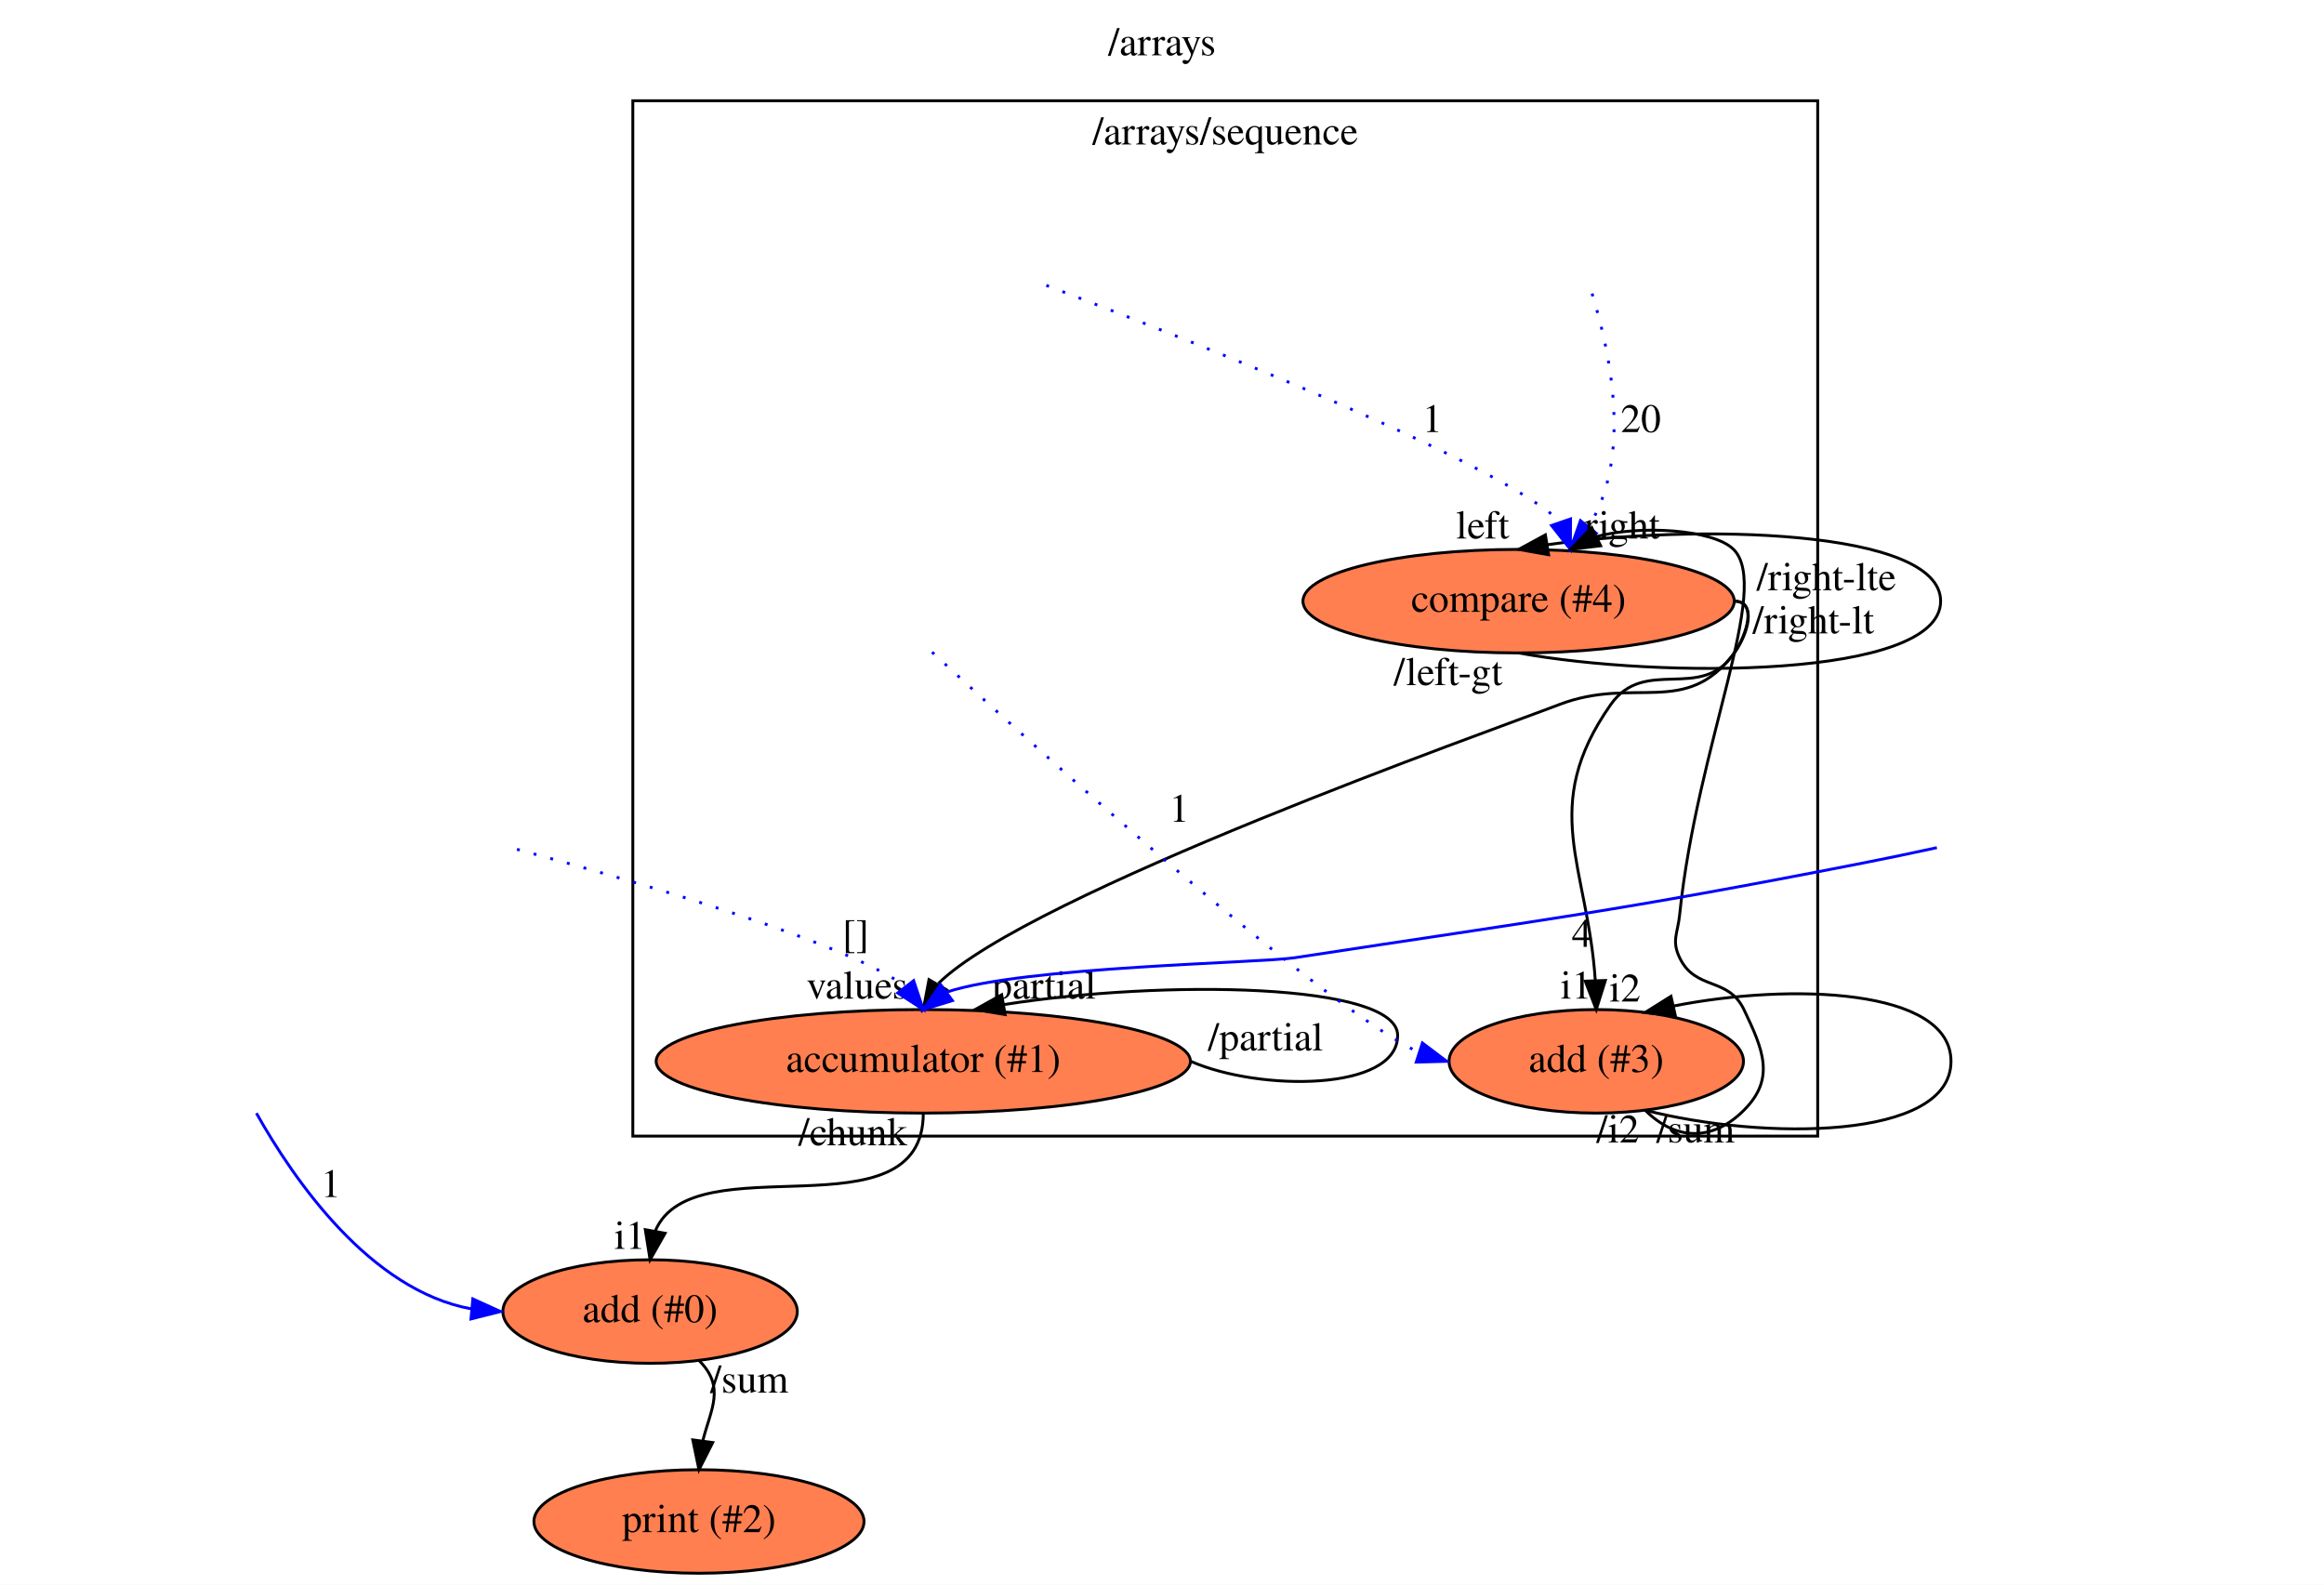
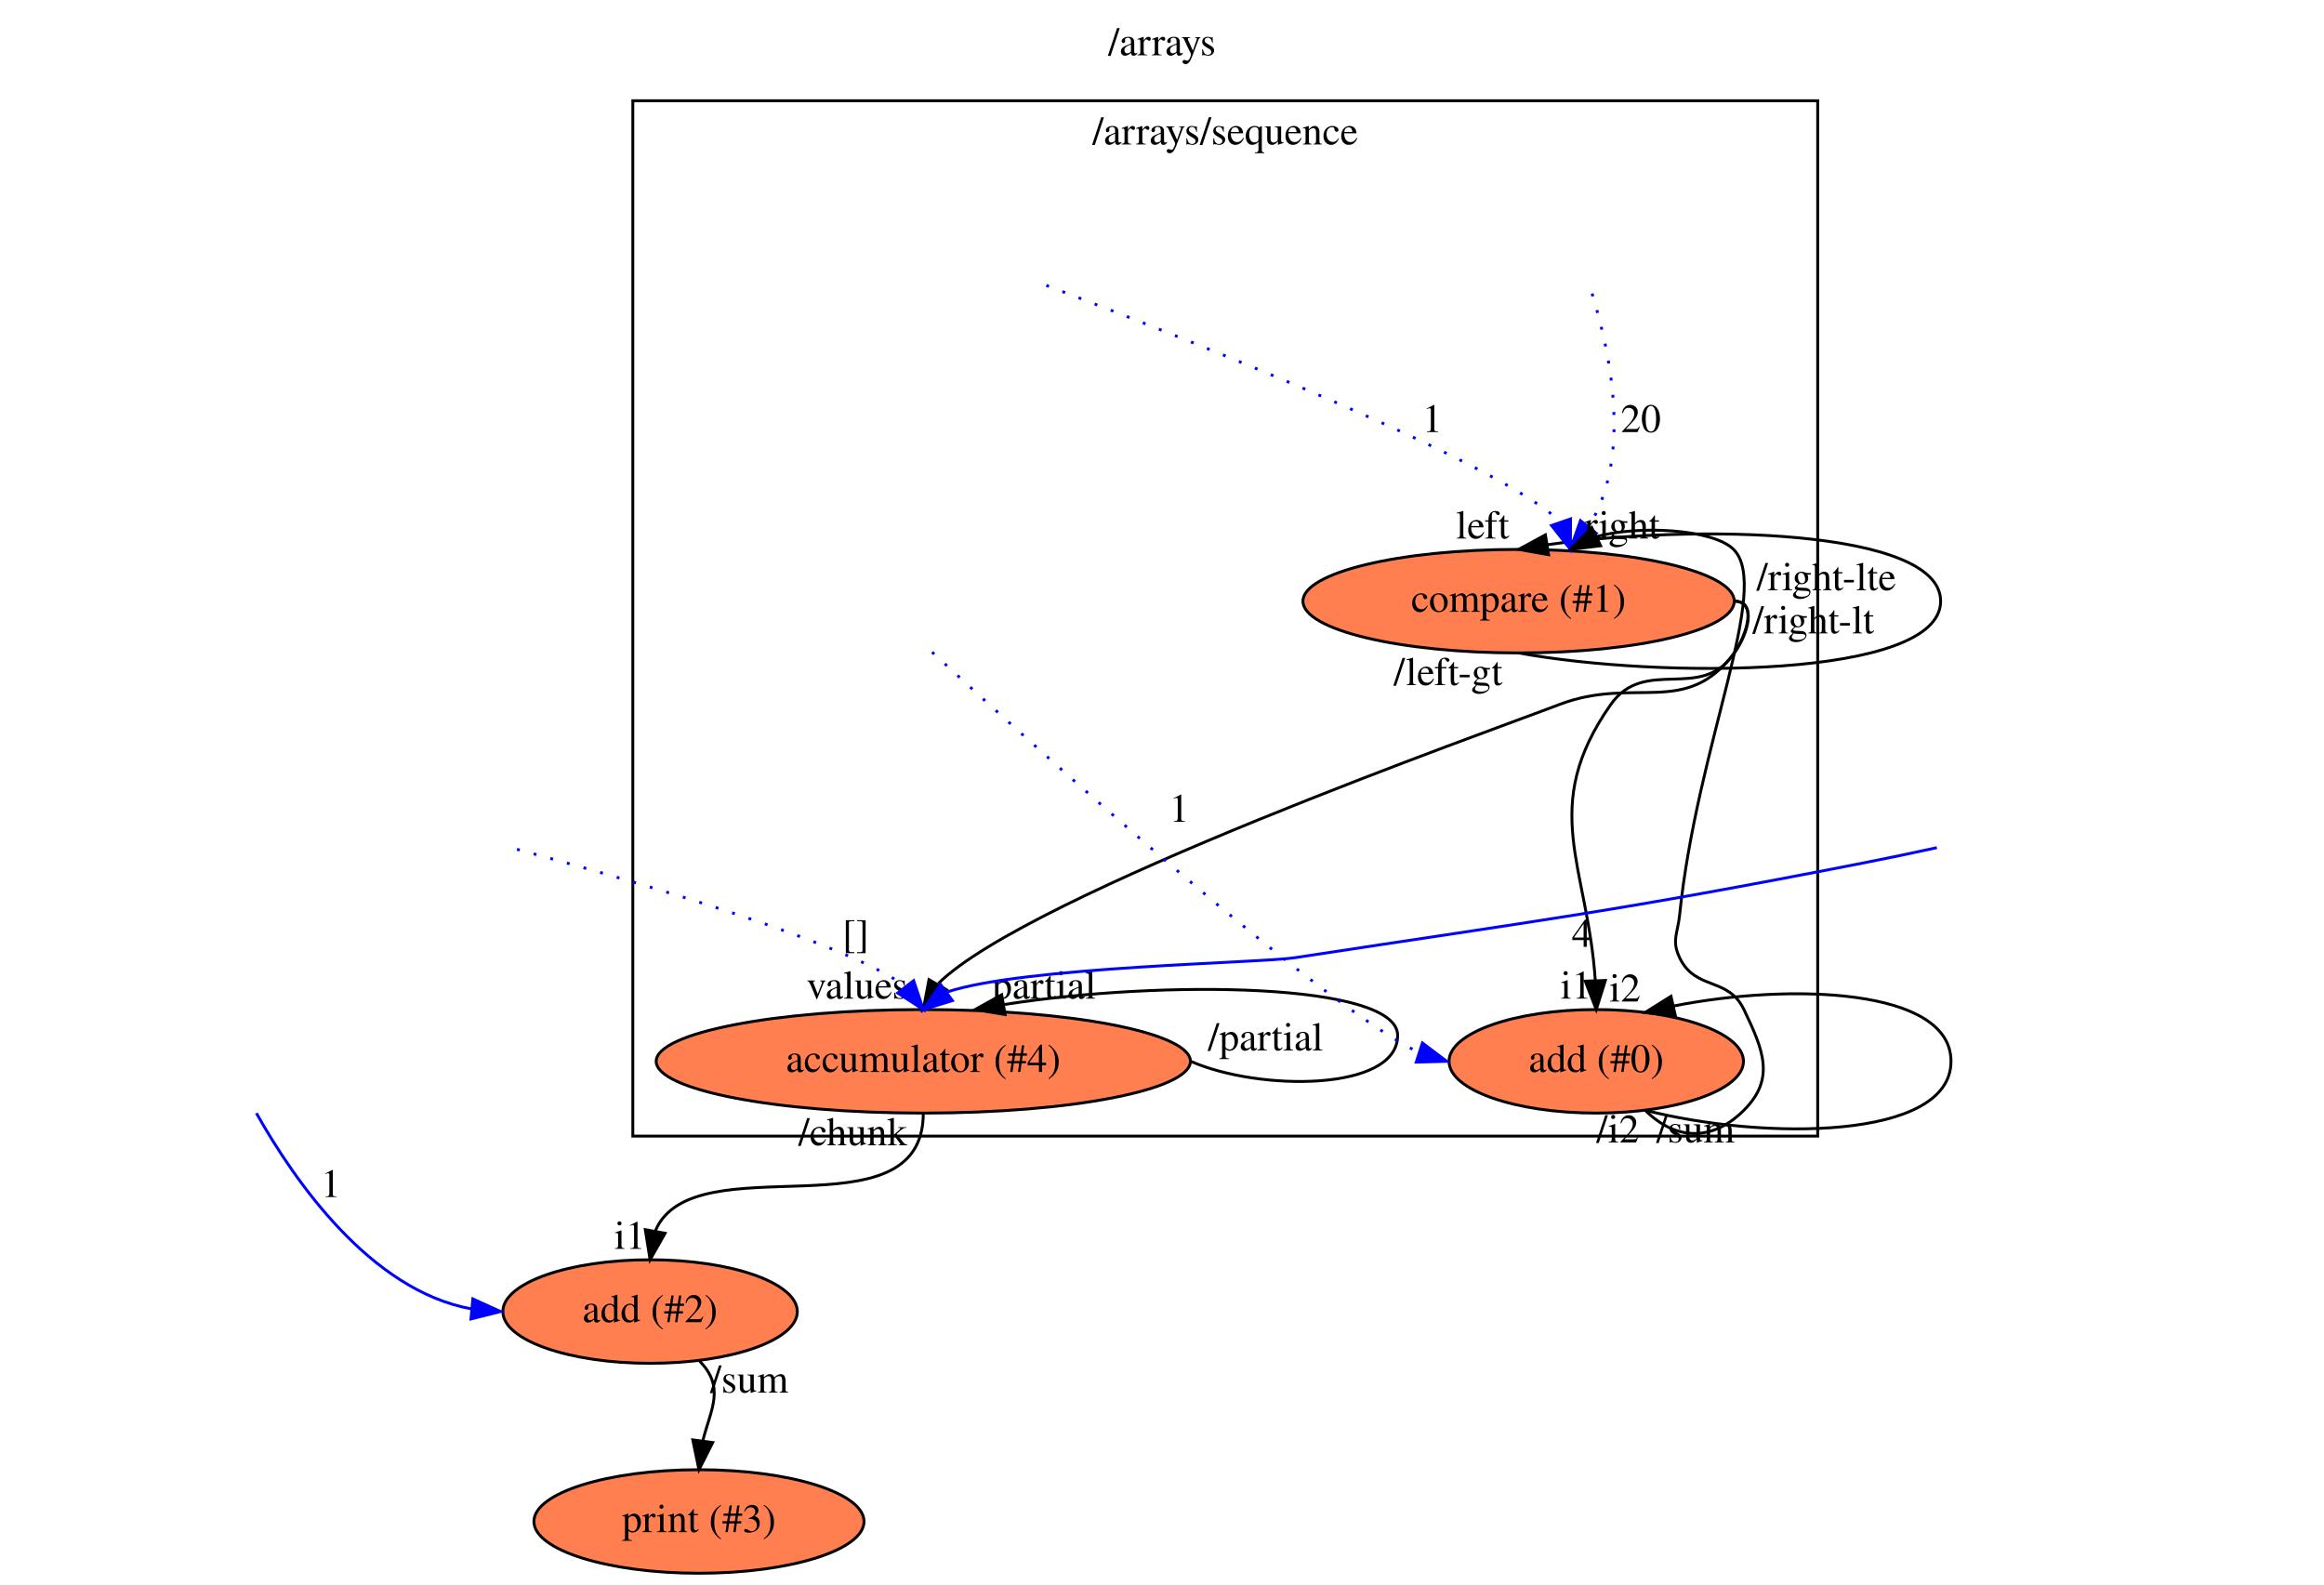
<svg xmlns="http://www.w3.org/2000/svg" xmlns:xlink="http://www.w3.org/1999/xlink" width="808pt" height="551pt" viewBox="0.00 0.00 808.09 551.00">
  <g id="graph0" class="graph" transform="scale(1 1) rotate(0) translate(4 547)">
    <polygon fill="#ffffff" stroke="transparent" points="-4,4 -4,-547 804.087,-547 804.087,4 -4,4" />
    <text text-anchor="middle" x="400.043" y="-527.8" font-family="Times,serif" font-size="14.00" fill="#000000">/arrays</text>
    <g id="clust1" class="cluster">
      <polygon fill="none" stroke="#000000" points="216.043,-152 216.043,-512 628.043,-512 628.043,-152 216.043,-152" />
      <text text-anchor="middle" x="422.043" y="-496.8" font-family="Times,serif" font-size="14.00" fill="#000000">/arrays/sequence</text>
    </g>
    <g id="node1" class="node">
      <g id="a_node1">
-         <a xlink:href="file:///home/travis/build/andrewdavidmackenzie/flow/flowstdlib/control/compare_switch/compare_switch.html" xlink:title="compare (#4)">
+         <a xlink:href="file:///home/travis/build/andrewdavidmackenzie/flow/flowstdlib/control/compare_switch/compare_switch.html" xlink:title="compare (#1)">
          <ellipse fill="#ff7f50" stroke="#000000" cx="524.043" cy="-338" rx="74.987" ry="18" />
-           <text text-anchor="middle" x="524.043" y="-334.3" font-family="Times,serif" font-size="14.00" fill="#000000">compare (#4)</text>
+           <text text-anchor="middle" x="524.043" y="-334.3" font-family="Times,serif" font-size="14.00" fill="#000000">compare (#1)</text>
        </a>
      </g>
    </g>
    <g id="edge4" class="edge">
      <path fill="none" stroke="#000000" d="M524.043,-320C572.958,-311 670.787,-311 670.787,-338 670.787,-363.26 585.162,-364.888 534.072,-357.623" />
      <polygon fill="#000000" stroke="#000000" points="534.474,-354.143 524.043,-356 533.356,-361.053 534.474,-354.143" />
      <text text-anchor="middle" x="511.543" y="-359.8" font-family="Times,serif" font-size="14.00" fill="#000000">left</text>
      <text text-anchor="middle" x="499.543" y="-308.8" font-family="Times,serif" font-size="14.00" fill="#000000">/left-gt</text>
    </g>
    <g id="node4" class="node">
      <g id="a_node4">
-         <a xlink:href="file:///home/travis/build/andrewdavidmackenzie/flow/flowstdlib/data/accumulate/accumulate.html" xlink:title="accumulator (#1)">
+         <a xlink:href="file:///home/travis/build/andrewdavidmackenzie/flow/flowstdlib/data/accumulate/accumulate.html" xlink:title="accumulator (#4)">
          <ellipse fill="#ff7f50" stroke="#000000" cx="317.043" cy="-178" rx="92.883" ry="18" />
-           <text text-anchor="middle" x="317.043" y="-174.3" font-family="Times,serif" font-size="14.00" fill="#000000">accumulator (#1)</text>
+           <text text-anchor="middle" x="317.043" y="-174.3" font-family="Times,serif" font-size="14.00" fill="#000000">accumulator (#4)</text>
        </a>
      </g>
    </g>
    <g id="edge3" class="edge">
      <path fill="none" stroke="#000000" d="M599.043,-338C607.043,-338 603.833,-326.408 599.043,-320 582.119,-297.36 564.427,-312.145 538.043,-302 515.106,-293.18 353.62,-236.144 322.298,-205.079" />
      <polygon fill="#000000" stroke="#000000" points="325.082,-202.902 317.043,-196 319.023,-206.408 325.082,-202.902" />
      <text text-anchor="middle" x="294.043" y="-199.8" font-family="Times,serif" font-size="14.00" fill="#000000">values</text>
      <text text-anchor="middle" x="631.043" y="-341.8" font-family="Times,serif" font-size="14.00" fill="#000000">/right-lte</text>
    </g>
    <g id="node5" class="node">
      <g id="a_node5">
-         <a xlink:href="file:///home/travis/build/andrewdavidmackenzie/flow/flowstdlib/math/add/add.html" xlink:title="add (#3)">
+         <a xlink:href="file:///home/travis/build/andrewdavidmackenzie/flow/flowstdlib/math/add/add.html" xlink:title="add (#0)">
          <ellipse fill="#ff7f50" stroke="#000000" cx="551.043" cy="-178" rx="51.191" ry="18" />
-           <text text-anchor="middle" x="551.043" y="-174.3" font-family="Times,serif" font-size="14.00" fill="#000000">add (#3)</text>
+           <text text-anchor="middle" x="551.043" y="-174.3" font-family="Times,serif" font-size="14.00" fill="#000000">add (#0)</text>
        </a>
      </g>
    </g>
    <g id="edge5" class="edge">
      <path fill="none" stroke="#000000" d="M599.043,-338C607.043,-338 603.475,-326.66 599.043,-320 587.565,-302.752 567.925,-318.973 556.043,-302 531.003,-266.23 548.041,-246.263 550.708,-206.074" />
      <polygon fill="#000000" stroke="#000000" points="554.209,-206.111 551.043,-196 547.212,-205.878 554.209,-206.111" />
      <text text-anchor="middle" x="544.043" y="-199.8" font-family="Times,serif" font-size="14.00" fill="#000000">i1</text>
      <text text-anchor="middle" x="626.543" y="-326.8" font-family="Times,serif" font-size="14.00" fill="#000000">/right-lt</text>
    </g>
    <g id="edge1" class="edge">
      <path fill="none" stroke="#0000ff" stroke-dasharray="1,5" d="M549.585,-444.956C556.187,-423.548 563.443,-387.759 548.351,-363.899" />
      <polygon fill="#0000ff" stroke="#0000ff" points="551.018,-361.63 542.043,-356 545.548,-365.998 551.018,-361.63" />
      <text text-anchor="middle" x="566.543" y="-396.8" font-family="Times,serif" font-size="14.00" fill="#000000">20</text>
    </g>
    <g id="edge2" class="edge">
      <path fill="none" stroke="#0000ff" stroke-dasharray="1,5" d="M359.82,-447.797C417.085,-425.99 516.811,-386.183 538.787,-365.494" />
      <polygon fill="#0000ff" stroke="#0000ff" points="542.109,-366.595 542.043,-356 535.488,-364.324 542.109,-366.595" />
      <text text-anchor="middle" x="494.043" y="-396.8" font-family="Times,serif" font-size="14.00" fill="#000000">1</text>
    </g>
    <g id="edge11" class="edge">
      <path fill="none" stroke="#000000" d="M410.043,-178C433.985,-167.5 481.985,-167.5 481.985,-187 481.985,-205.357 400.485,-206.433 345.063,-197.736" />
      <polygon fill="#000000" stroke="#000000" points="345.494,-194.258 335.043,-196 344.299,-201.156 345.494,-194.258" />
      <text text-anchor="middle" x="359.043" y="-199.8" font-family="Times,serif" font-size="14.00" fill="#000000">partial</text>
      <text text-anchor="middle" x="436.043" y="-181.8" font-family="Times,serif" font-size="14.00" fill="#000000">/partial</text>
    </g>
    <g id="node9" class="node">
      <g id="a_node9">
-         <a xlink:href="file:///home/travis/build/andrewdavidmackenzie/flow/flowstdlib/math/add/add.html" xlink:title="add (#0)">
+         <a xlink:href="file:///home/travis/build/andrewdavidmackenzie/flow/flowstdlib/math/add/add.html" xlink:title="add (#2)">
          <ellipse fill="#ff7f50" stroke="#000000" cx="222.043" cy="-91" rx="51.191" ry="18" />
-           <text text-anchor="middle" x="222.043" y="-87.3" font-family="Times,serif" font-size="14.00" fill="#000000">add (#0)</text>
+           <text text-anchor="middle" x="222.043" y="-87.3" font-family="Times,serif" font-size="14.00" fill="#000000">add (#2)</text>
        </a>
      </g>
    </g>
    <g id="edge12" class="edge">
      <path fill="none" stroke="#000000" d="M317.043,-160C317.043,-116.009 236.99,-150.189 223.856,-119.023" />
      <polygon fill="#000000" stroke="#000000" points="227.267,-118.217 222.043,-109 220.379,-119.463 227.267,-118.217" />
      <text text-anchor="middle" x="215.043" y="-112.8" font-family="Times,serif" font-size="14.00" fill="#000000">i1</text>
      <text text-anchor="middle" x="292.543" y="-148.8" font-family="Times,serif" font-size="14.00" fill="#000000">/chunk</text>
    </g>
    <g id="edge8" class="edge">
      <path fill="none" stroke="#000000" d="M568.043,-161C578.837,-150.206 591.595,-150.206 602.389,-161 613.388,-171.999 609.104,-181.968 602.389,-196 596.884,-207.503 585.548,-202.497 580.043,-214 577.165,-220.013 579.367,-222.368 580.043,-229 586.076,-288.196 612.058,-342.728 598.787,-356 591.751,-363.036 566.04,-364.52 551.126,-360.452" />
      <polygon fill="#000000" stroke="#000000" points="552.563,-357.259 542.043,-356 549.482,-363.544 552.563,-357.259" />
      <text text-anchor="middle" x="560.043" y="-359.8" font-family="Times,serif" font-size="14.00" fill="#000000">right</text>
      <text text-anchor="middle" x="585.543" y="-149.8" font-family="Times,serif" font-size="14.00" fill="#000000">/sum</text>
    </g>
    <g id="edge7" class="edge">
      <path fill="none" stroke="#000000" d="M568.043,-161C609.158,-150.5 674.389,-150.5 674.389,-178 674.389,-203.405 618.717,-205.34 577.819,-197.209" />
      <polygon fill="#000000" stroke="#000000" points="578.569,-193.79 568.043,-195 577.026,-200.618 578.569,-193.79" />
      <text text-anchor="middle" x="561.043" y="-198.8" font-family="Times,serif" font-size="14.00" fill="#000000">i2</text>
      <text text-anchor="middle" x="558.543" y="-149.8" font-family="Times,serif" font-size="14.00" fill="#000000">/i2</text>
    </g>
    <g id="edge6" class="edge">
      <path fill="none" stroke="#0000ff" stroke-dasharray="1,5" d="M320.105,-320.266C360.492,-283.002 453.861,-198.566 489.161,-181.17" />
      <polygon fill="#0000ff" stroke="#0000ff" points="490.59,-184.387 499.043,-178 488.452,-177.722 490.59,-184.387" />
      <text text-anchor="middle" x="406.043" y="-261.3" font-family="Times,serif" font-size="14.00" fill="#000000">1</text>
    </g>
    <g id="edge9" class="edge">
      <path fill="none" stroke="#0000ff" stroke-dasharray="1,5" d="M175.764,-251.718C223.553,-238.821 290.17,-219.056 310.742,-204.136" />
      <polygon fill="#0000ff" stroke="#0000ff" points="313.687,-206.049 317.043,-196 308.153,-201.763 313.687,-206.049" />
      <text text-anchor="middle" x="293.543" y="-217.8" font-family="Times,serif" font-size="14.00" fill="#000000">[]</text>
    </g>
    <g id="edge10" class="edge">
      <path fill="none" stroke="#0000ff" d="M669.476,-252.293C660.979,-250.439 652.286,-248.613 644.043,-247 556.49,-229.868 534.23,-227.499 446.043,-214 434.085,-212.169 351.975,-210.934 325.355,-202.124" />
      <polygon fill="#0000ff" stroke="#0000ff" points="327.17,-199.114 317.043,-196 323.018,-204.75 327.17,-199.114" />
      <text text-anchor="middle" x="546.043" y="-217.8" font-family="Times,serif" font-size="14.00" fill="#000000">4</text>
    </g>
    <g id="node11" class="node">
      <g id="a_node11">
-         <a xlink:href="file:///home/travis/build/andrewdavidmackenzie/flow/flowr/src/lib/flowruntime/stdio/stdout.html" xlink:title="print (#2)">
+         <a xlink:href="file:///home/travis/build/andrewdavidmackenzie/flow/flowr/src/lib/flowruntime/stdio/stdout.html" xlink:title="print (#3)">
          <ellipse fill="#ff7f50" stroke="#000000" cx="239.043" cy="-18" rx="57.391" ry="18" />
-           <text text-anchor="middle" x="239.043" y="-14.3" font-family="Times,serif" font-size="14.00" fill="#000000">print (#2)</text>
+           <text text-anchor="middle" x="239.043" y="-14.3" font-family="Times,serif" font-size="14.00" fill="#000000">print (#3)</text>
        </a>
      </g>
    </g>
    <g id="edge14" class="edge">
      <path fill="none" stroke="#000000" d="M239.043,-74C248.373,-64.67 243.125,-57.033 240.383,-46.085" />
      <polygon fill="#000000" stroke="#000000" points="243.829,-45.452 239.043,-36 236.89,-46.374 243.829,-45.452" />
      <text text-anchor="middle" x="256.543" y="-62.8" font-family="Times,serif" font-size="14.00" fill="#000000">/sum</text>
    </g>
    <g id="edge13" class="edge">
      <path fill="none" stroke="#0000ff" d="M85.157,-159.974C98.24,-136.681 124.701,-98.342 159.891,-91.924" />
      <polygon fill="#0000ff" stroke="#0000ff" points="160.402,-95.392 170.043,-91 159.767,-88.421 160.402,-95.392" />
      <text text-anchor="middle" x="111.043" y="-130.8" font-family="Times,serif" font-size="14.00" fill="#000000">1</text>
    </g>
  </g>
</svg>
